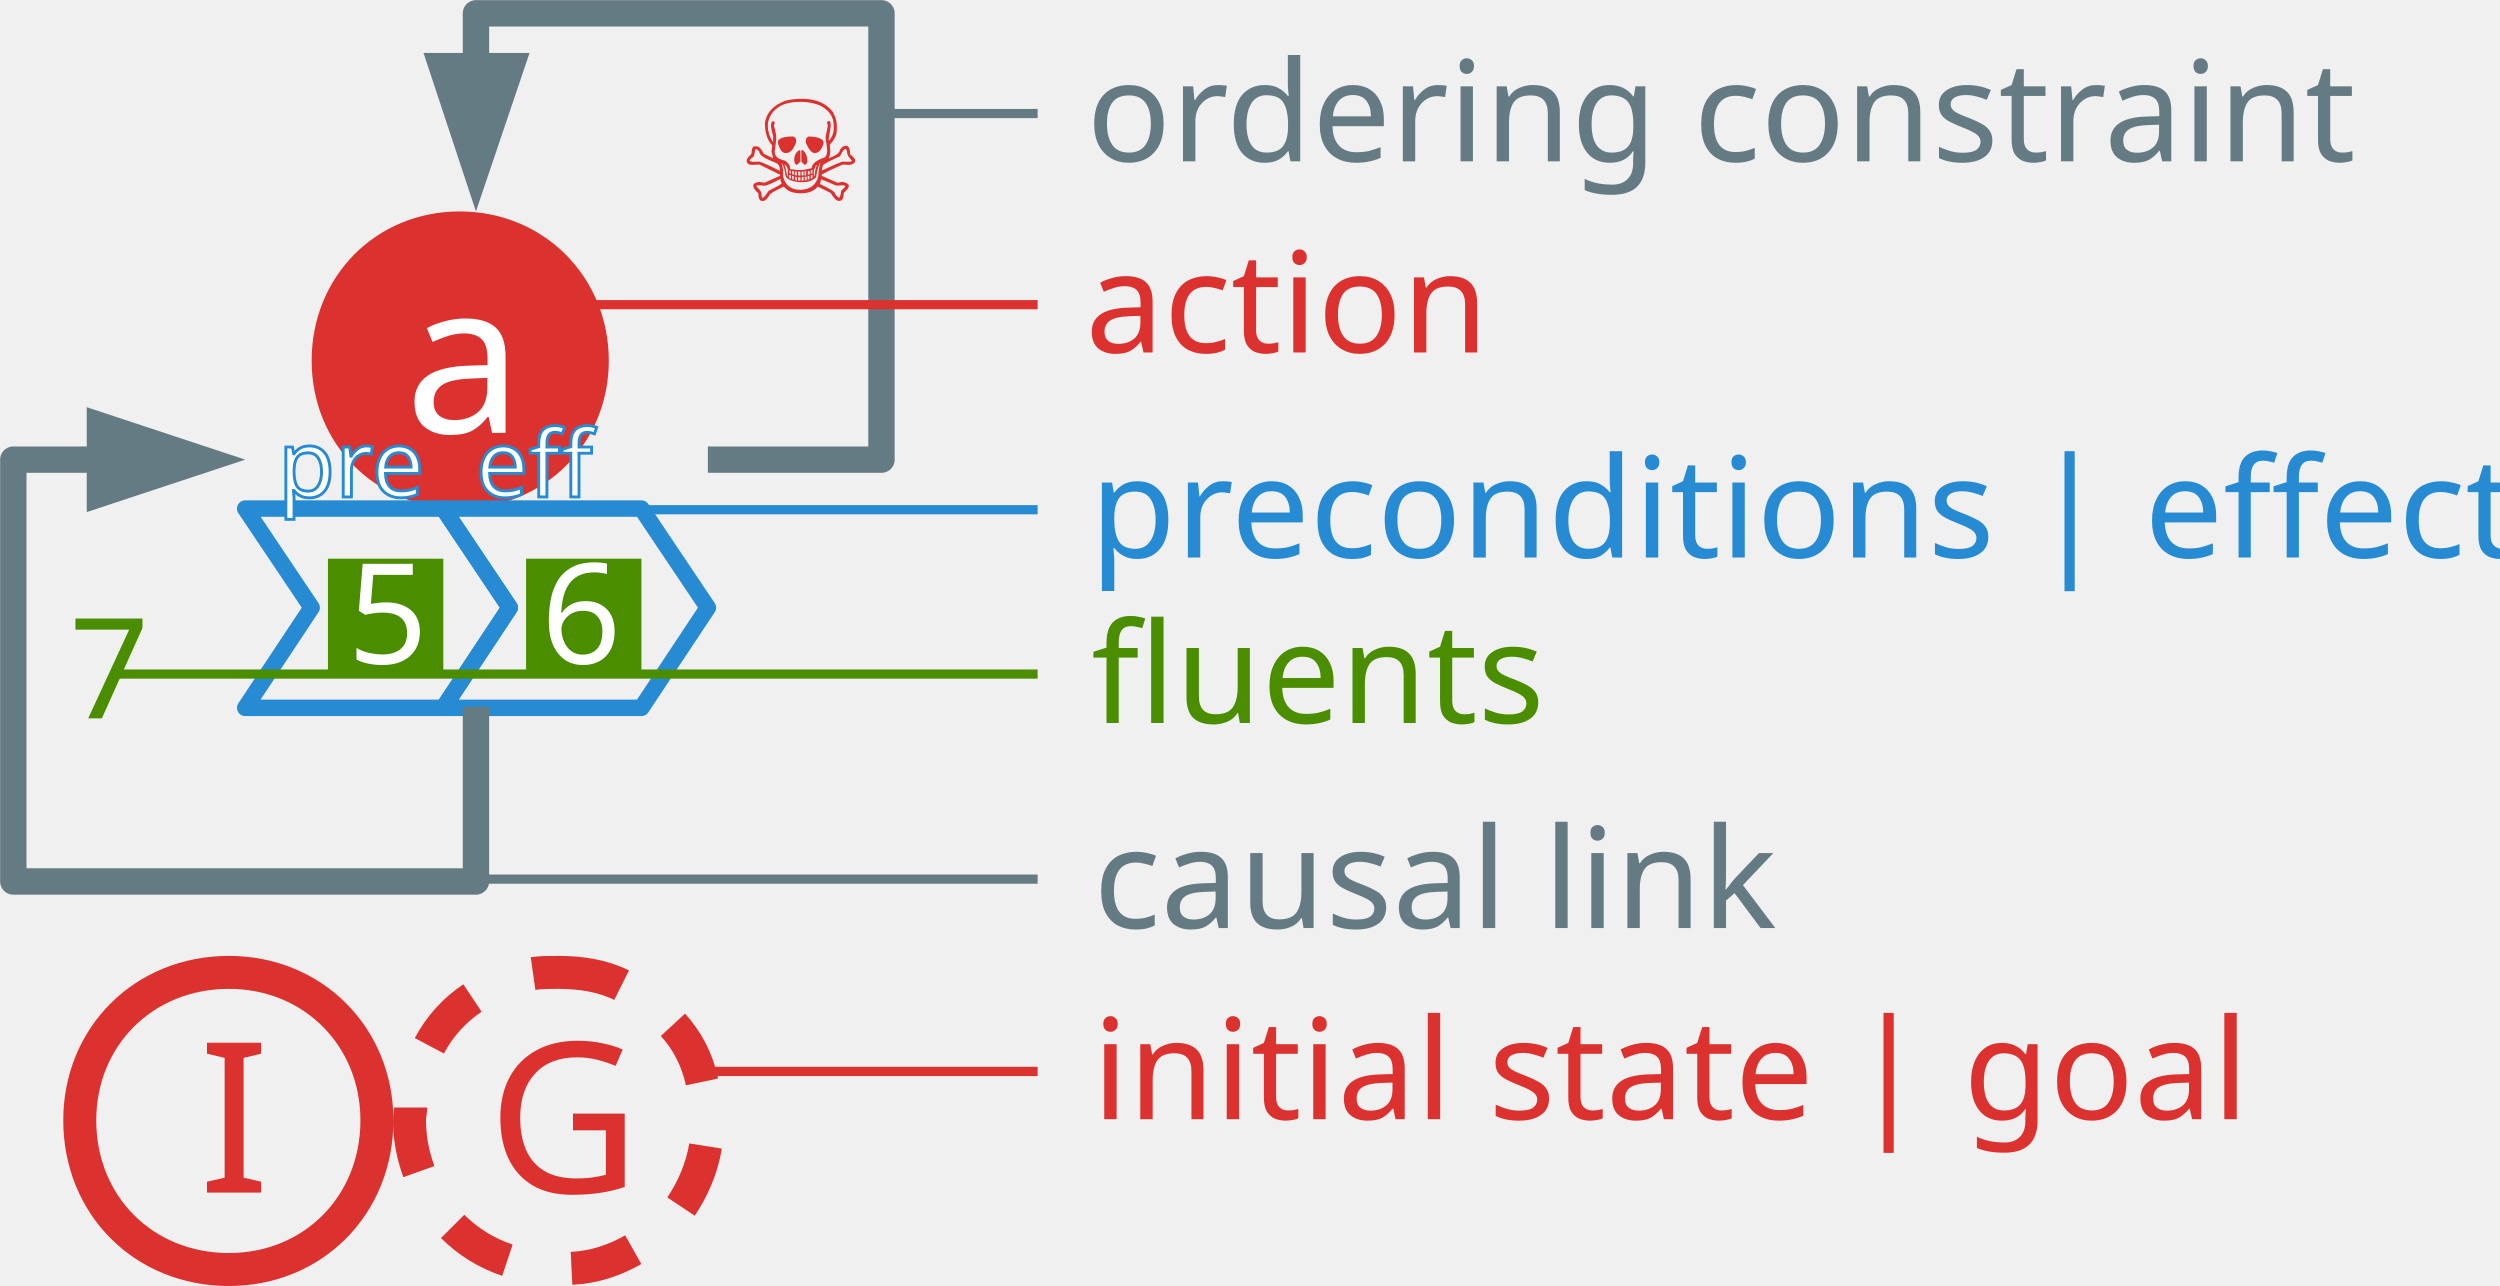
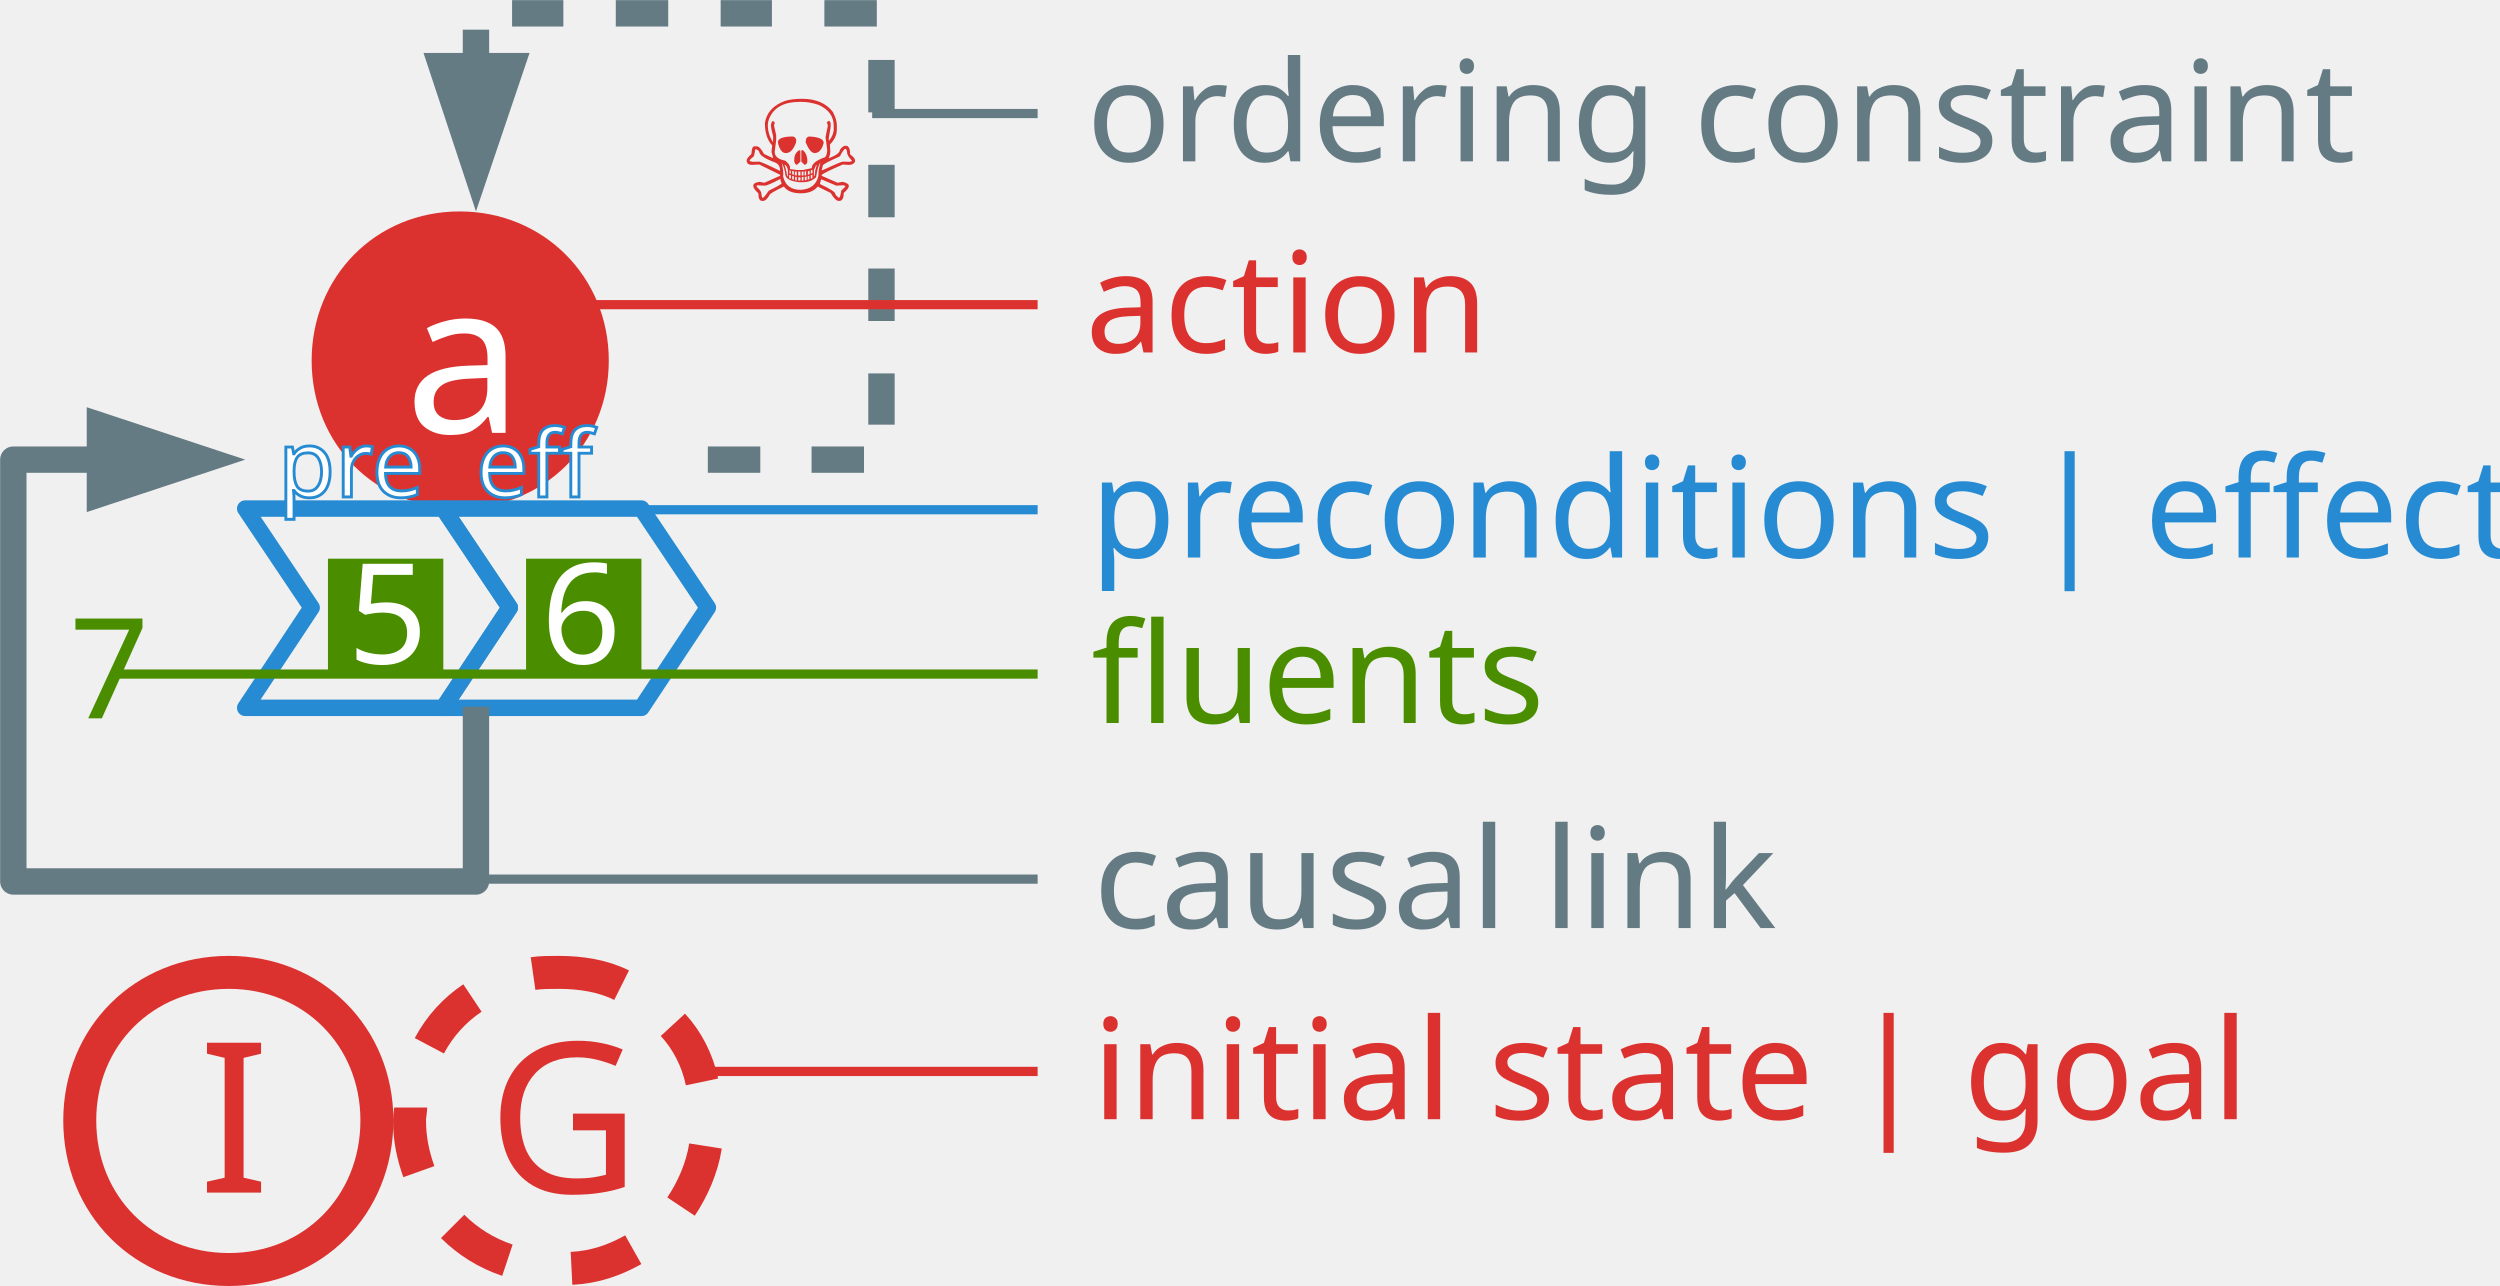
<svg xmlns="http://www.w3.org/2000/svg" id="svg2" version="1.1" width="268.172" height="137.93" xml:space="preserve">
  <defs id="defs6">
    <clipPath clipPathUnits="userSpaceOnUse" id="clipPath16">
      <path d="m 0,0.1 595.2,0 0,841.8 L 0,841.9 0,0.1 z" clip-rule="evenodd" id="path18" />
    </clipPath>
  </defs>
  <g id="g10" transform="matrix(1.25,0,0,-1.25,-33.94531,1018.555)">
    <g id="g12">
      <g id="g14" clip-path="url(#clipPath16)">
-         <g id="g88" />
-         <g id="g164" />
-         <g id="g176" />
-         <g id="g188" />
-         <g id="g200" />
-         <g id="g212" />
-         <g id="g224" />
-         <g id="g3207">
+         <g id="g3247">
          <path id="path22" style="fill:#dc322f;fill-opacity:1;fill-rule:evenodd;stroke:none" d="m 66.6,796.7 c 7.2,0 12.8,-5.6 12.8,-12.8 0,-7.2 -5.6,-12.7 -12.8,-12.7 -7.2,0 -12.7,5.5 -12.7,12.7 0,7.2 5.5,12.8 12.7,12.8 z m -12.7,0 0,0 z m 25.5,-25.6 0,0 z" />
          <g id="g24">
            <text id="text26" transform="matrix(1,0,0,-1,61.9,777.7)">
              <tspan id="tspan28" y="0" x="0" style="font-size:18px;font-variant:normal;font-weight:normal;writing-mode:lr-tb;fill:#ffffff;fill-opacity:1;fill-rule:nonzero;stroke:none;font-family:Aller;-inkscape-font-specification:Aller">a</tspan>
            </text>
          </g>
          <g id="g30">
            <path id="path32" style="fill:none;stroke:#268bd2;stroke-width:1.415;stroke-linecap:butt;stroke-linejoin:round;stroke-miterlimit:10;stroke-opacity:1;stroke-dasharray:none" d="m 48.2,771.2 17,0 5.7,-8.5 -5.7,-8.6 -17,0 5.7,8.6 -5.7,8.5 z" />
          </g>
          <g id="g34">
            <path id="path36" style="fill:none;stroke:#268bd2;stroke-width:1.415;stroke-linecap:butt;stroke-linejoin:round;stroke-miterlimit:10;stroke-opacity:1;stroke-dasharray:none" d="m 48.2,771.2 0,0 z" />
          </g>
          <g id="g38">
            <path id="path40" style="fill:none;stroke:#268bd2;stroke-width:1.415;stroke-linecap:butt;stroke-linejoin:round;stroke-miterlimit:10;stroke-opacity:1;stroke-dasharray:none" d="m 70.9,754.1 0,0 z" />
          </g>
          <g id="g42">
            <text id="text44" transform="matrix(1,0,0,-1,51,772.2)">
              <tspan id="tspan46" y="0" x="0 4.192 8.392" style="font-size:8px;font-variant:normal;font-weight:normal;writing-mode:lr-tb;fill:#ffffff;fill-opacity:1;fill-rule:nonzero;stroke:#268bd2;stroke-width:0.25;stroke-linecap:butt;stroke-linejoin:miter;stroke-miterlimit:10;stroke-opacity:1;stroke-dasharray:none;font-family:AllerDisplay;-inkscape-font-specification:AllerDisplay">pre</tspan>
            </text>
          </g>
          <g id="g48">
            <path id="path50" style="fill:none;stroke:#268bd2;stroke-width:1.415;stroke-linecap:butt;stroke-linejoin:round;stroke-miterlimit:10;stroke-opacity:1;stroke-dasharray:none" d="m 65.2,771.2 17,0 5.7,-8.5 -5.7,-8.6 -17,0 5.7,8.6 -5.7,8.5 z" />
          </g>
          <g id="g52">
            <path id="path54" style="fill:none;stroke:#268bd2;stroke-width:1.415;stroke-linecap:butt;stroke-linejoin:round;stroke-miterlimit:10;stroke-opacity:1;stroke-dasharray:none" d="m 65.2,771.2 0,0 z" />
          </g>
          <g id="g56">
            <path id="path58" style="fill:none;stroke:#268bd2;stroke-width:1.415;stroke-linecap:butt;stroke-linejoin:round;stroke-miterlimit:10;stroke-opacity:1;stroke-dasharray:none" d="m 87.9,754.1 0,0 z" />
          </g>
          <g id="g60">
            <text id="text62" transform="matrix(1,0,0,-1,68,772.2)">
              <tspan id="tspan64" y="0" x="0 4.296 8.088" style="font-size:8px;font-variant:normal;font-weight:normal;writing-mode:lr-tb;fill:#ffffff;fill-opacity:1;fill-rule:nonzero;stroke:#268bd2;stroke-width:0.25;stroke-linecap:butt;stroke-linejoin:miter;stroke-miterlimit:10;stroke-opacity:1;stroke-dasharray:none;font-family:AllerDisplay;-inkscape-font-specification:AllerDisplay">eff</tspan>
            </text>
          </g>
          <path id="path66" style="fill:#4a8e00;fill-opacity:1;fill-rule:evenodd;stroke:none" d="m 77.2,757 -4.9,0 0,9.9 9.9,0 0,-9.9 -5,0 z" />
          <g id="g68">
            <text id="text70" transform="matrix(1,0,0,-1,73.6,757.9)">
              <tspan id="tspan72" y="0" x="0" style="font-size:12px;font-variant:normal;font-weight:normal;writing-mode:lr-tb;fill:#ffffff;fill-opacity:1;fill-rule:nonzero;stroke:none;font-family:AllerDisplay;-inkscape-font-specification:AllerDisplay">6</tspan>
            </text>
          </g>
          <path id="path74" style="fill:#4a8e00;fill-opacity:1;fill-rule:evenodd;stroke:none" d="m 60.2,757 -4.9,0 0,9.9 9.9,0 0,-9.9 -5,0 z" />
          <g id="g76">
            <text id="text78" transform="matrix(1,0,0,-1,57,757.9)">
              <tspan id="tspan80" y="0" x="0" style="font-size:12px;font-variant:normal;font-weight:normal;writing-mode:lr-tb;fill:#ffffff;fill-opacity:1;fill-rule:nonzero;stroke:none;font-family:AllerDisplay;-inkscape-font-specification:AllerDisplay">5</tspan>
            </text>
          </g>
          <g id="g82">
            <path id="path84" style="fill:none;stroke:#657b83;stroke-width:2.264;stroke-linecap:butt;stroke-linejoin:round;stroke-miterlimit:10;stroke-opacity:1;stroke-dasharray:none" d="m 68,754.2 0,-15 -39.7,0 0,36.2 6.9,0" />
          </g>
          <path id="path86" style="fill:#657b83;fill-opacity:1;fill-rule:evenodd;stroke:none" d="m 48.2,775.4 -13.6,4.5 0,-9 13.6,4.5 z" />
+           <g id="g88" />
          <g id="g90">
            <text id="text92" transform="matrix(1,0,0,-1,33.1,753.2)">
              <tspan id="tspan94" y="0" x="0" style="font-size:12px;font-variant:normal;font-weight:normal;writing-mode:lr-tb;fill:#4a8e00;fill-opacity:1;fill-rule:nonzero;stroke:none;font-family:AllerDisplay;-inkscape-font-specification:AllerDisplay">7</tspan>
            </text>
          </g>
          <g id="g96">
-             <path id="path98" style="fill:none;stroke:#657b83;stroke-width:2.264;stroke-linecap:butt;stroke-linejoin:round;stroke-miterlimit:10;stroke-opacity:1;stroke-dasharray:none" d="m 87.9,775.4 14.9,0 0,38.3 -34.8,0 0,-4" />
-           </g>
-           <path id="path100" style="fill:#657b83;fill-opacity:1;fill-rule:evenodd;stroke:none" d="m 68,796.7 4.6,13.6 -9.1,0 4.5,-13.6 z" />
-           <g id="g102">
-             <text id="text104" transform="matrix(1,0,0,-1,90.5,797.6)">
-               <tspan id="tspan106" y="0" x="0" style="font-size:12px;font-variant:normal;font-weight:normal;writing-mode:lr-tb;fill:#dc322f;fill-opacity:1;fill-rule:nonzero;stroke:none;font-family:DejaVuSans;-inkscape-font-specification:DejaVuSans">☠</tspan>
-             </text>
+             <path id="path98" style="fill:none;stroke:#657b83;stroke-width:2.264;stroke-linecap:butt;stroke-linejoin:round;stroke-miterlimit:10;stroke-opacity:1;stroke-dasharray:none" d="m 87.9,775.4 4.5,0" />
+           </g>
+           <g id="g100">
+             <path id="path102" style="fill:none;stroke:#657b83;stroke-width:2.264;stroke-linecap:butt;stroke-linejoin:round;stroke-miterlimit:10;stroke-opacity:1;stroke-dasharray:none" d="m 96.8,775.4 4.5,0" />
+           </g>
+           <g id="g104">
+             <path id="path106" style="fill:none;stroke:#657b83;stroke-width:2.264;stroke-linecap:butt;stroke-linejoin:round;stroke-miterlimit:10;stroke-opacity:1;stroke-dasharray:none" d="m 102.8,778.4 0,4.4" />
          </g>
          <g id="g108">
-             <path id="path110" style="fill:none;stroke:#dc322f;stroke-width:2.83;stroke-linecap:butt;stroke-linejoin:round;stroke-miterlimit:10;stroke-opacity:1;stroke-dasharray:none" d="m 72.9,731.3 c 0.7,0.1 1.4,0.1 2.2,0.1 1.9,0 3.8,-0.3 5.4,-1.1" />
+             <path id="path110" style="fill:none;stroke:#657b83;stroke-width:2.264;stroke-linecap:butt;stroke-linejoin:round;stroke-miterlimit:10;stroke-opacity:1;stroke-dasharray:none" d="m 102.8,787.3 0,4.5" />
          </g>
          <g id="g112">
-             <path id="path114" style="fill:none;stroke:#dc322f;stroke-width:2.83;stroke-linecap:butt;stroke-linejoin:round;stroke-miterlimit:10;stroke-opacity:1;stroke-dasharray:none" d="m 84.9,726.9 c 1.2,-1.3 2.1,-3 2.5,-4.9" />
+             <path id="path114" style="fill:none;stroke:#657b83;stroke-width:2.264;stroke-linecap:butt;stroke-linejoin:round;stroke-miterlimit:10;stroke-opacity:1;stroke-dasharray:none" d="m 102.8,796.2 0,4.5" />
          </g>
          <g id="g116">
-             <path id="path118" style="fill:none;stroke:#dc322f;stroke-width:2.83;stroke-linecap:butt;stroke-linejoin:round;stroke-miterlimit:10;stroke-opacity:1;stroke-dasharray:none" d="m 87.7,716.5 c -0.3,-1.9 -1.1,-3.7 -2.1,-5.2" />
+             <path id="path118" style="fill:none;stroke:#657b83;stroke-width:2.264;stroke-linecap:butt;stroke-linejoin:round;stroke-miterlimit:10;stroke-opacity:1;stroke-dasharray:none" d="m 102.8,805.2 0,4.5" />
          </g>
          <g id="g120">
-             <path id="path122" style="fill:none;stroke:#dc322f;stroke-width:2.83;stroke-linecap:butt;stroke-linejoin:round;stroke-miterlimit:10;stroke-opacity:1;stroke-dasharray:none" d="m 81.5,707.6 c -1.6,-0.9 -3.3,-1.5 -5.3,-1.6" />
+             <path id="path122" style="fill:none;stroke:#657b83;stroke-width:2.264;stroke-linecap:butt;stroke-linejoin:round;stroke-miterlimit:10;stroke-opacity:1;stroke-dasharray:none" d="m 102.4,813.7 -4.5,0" />
          </g>
          <g id="g124">
-             <path id="path126" style="fill:none;stroke:#dc322f;stroke-width:2.83;stroke-linecap:butt;stroke-linejoin:round;stroke-miterlimit:10;stroke-opacity:1;stroke-dasharray:none" d="m 70.7,706.7 c -1.8,0.6 -3.4,1.6 -4.7,2.9" />
+             <path id="path126" style="fill:none;stroke:#657b83;stroke-width:2.264;stroke-linecap:butt;stroke-linejoin:round;stroke-miterlimit:10;stroke-opacity:1;stroke-dasharray:none" d="m 93.4,813.7 -4.4,0" />
          </g>
          <g id="g128">
-             <path id="path130" style="fill:none;stroke:#dc322f;stroke-width:2.83;stroke-linecap:butt;stroke-linejoin:round;stroke-miterlimit:10;stroke-opacity:1;stroke-dasharray:none" d="m 63.1,714.3 c -0.5,1.4 -0.8,2.8 -0.8,4.4 0,0.4 0.1,0.8 0.1,1.1" />
+             <path id="path130" style="fill:none;stroke:#657b83;stroke-width:2.264;stroke-linecap:butt;stroke-linejoin:round;stroke-miterlimit:10;stroke-opacity:1;stroke-dasharray:none" d="m 84.5,813.7 -4.5,0" />
          </g>
          <g id="g132">
-             <path id="path134" style="fill:none;stroke:#dc322f;stroke-width:2.83;stroke-linecap:butt;stroke-linejoin:round;stroke-miterlimit:10;stroke-opacity:1;stroke-dasharray:none" d="m 64,725.1 c 0.9,1.7 2.2,3.1 3.7,4.1" />
+             <path id="path134" style="fill:none;stroke:#657b83;stroke-width:2.264;stroke-linecap:butt;stroke-linejoin:round;stroke-miterlimit:10;stroke-opacity:1;stroke-dasharray:none" d="m 75.5,813.7 -4.4,0" />
          </g>
          <g id="g136">
-             <text id="text138" transform="matrix(1,0,0,-1,69,712.5)">
-               <tspan id="tspan140" y="0" x="0" style="font-size:18px;font-variant:normal;font-weight:normal;writing-mode:lr-tb;fill:#dc322f;fill-opacity:1;fill-rule:nonzero;stroke:none;font-family:Aller;-inkscape-font-specification:Aller">G</tspan>
-             </text>
-           </g>
+             <path id="path138" style="fill:none;stroke:#657b83;stroke-width:2.264;stroke-linecap:butt;stroke-linejoin:round;stroke-miterlimit:10;stroke-opacity:1;stroke-dasharray:none" d="m 68,812.3 0,-2.6" />
+           </g>
+           <path id="path140" style="fill:#657b83;fill-opacity:1;fill-rule:evenodd;stroke:none" d="m 68,796.7 4.6,13.6 -9.1,0 4.5,-13.6 z" />
          <g id="g142">
-             <path id="path144" style="fill:none;stroke:#dc322f;stroke-width:2.83;stroke-linecap:butt;stroke-linejoin:round;stroke-miterlimit:10;stroke-opacity:1;stroke-dasharray:none" d="m 46.8,731.4 c 7.2,0 12.7,-5.5 12.7,-12.7 0,-7.3 -5.5,-12.8 -12.7,-12.8 -7.3,0 -12.8,5.5 -12.8,12.8 0,7.2 5.5,12.7 12.8,12.7 z" />
-           </g>
-           <g id="g146">
-             <path id="path148" style="fill:none;stroke:#dc322f;stroke-width:2.83;stroke-linecap:butt;stroke-linejoin:round;stroke-miterlimit:10;stroke-opacity:1;stroke-dasharray:none" d="m 34,731.4 0,0 z" />
-           </g>
-           <g id="g150">
-             <path id="path152" style="fill:none;stroke:#dc322f;stroke-width:2.83;stroke-linecap:butt;stroke-linejoin:round;stroke-miterlimit:10;stroke-opacity:1;stroke-dasharray:none" d="m 59.6,705.9 0,0 z" />
-           </g>
-           <g id="g154">
-             <text id="text156" transform="matrix(1,0,0,-1,44.2,712.5)">
-               <tspan id="tspan158" y="0" x="0" style="font-size:18px;font-variant:normal;font-weight:normal;writing-mode:lr-tb;fill:#dc322f;fill-opacity:1;fill-rule:nonzero;stroke:none;font-family:Aller;-inkscape-font-specification:Aller">I</tspan>
-             </text>
+             <text id="text144" transform="matrix(1,0,0,-1,90.5,797.6)">
+               <tspan id="tspan146" y="0" x="0" style="font-size:12px;font-variant:normal;font-weight:normal;writing-mode:lr-tb;fill:#dc322f;fill-opacity:1;fill-rule:nonzero;stroke:none;font-family:DejaVuSans;-inkscape-font-specification:DejaVuSans">☠</tspan>
+             </text>
+           </g>
+           <g id="g148">
+             <path id="path150" style="fill:none;stroke:#dc322f;stroke-width:2.83;stroke-linecap:butt;stroke-linejoin:round;stroke-miterlimit:10;stroke-opacity:1;stroke-dasharray:none" d="m 72.9,731.3 c 0.7,0.1 1.4,0.1 2.2,0.1 1.9,0 3.8,-0.3 5.4,-1.1" />
+           </g>
+           <g id="g152">
+             <path id="path154" style="fill:none;stroke:#dc322f;stroke-width:2.83;stroke-linecap:butt;stroke-linejoin:round;stroke-miterlimit:10;stroke-opacity:1;stroke-dasharray:none" d="m 84.9,726.9 c 1.2,-1.3 2.1,-3 2.5,-4.9" />
+           </g>
+           <g id="g156">
+             <path id="path158" style="fill:none;stroke:#dc322f;stroke-width:2.83;stroke-linecap:butt;stroke-linejoin:round;stroke-miterlimit:10;stroke-opacity:1;stroke-dasharray:none" d="m 87.7,716.5 c -0.3,-1.9 -1.1,-3.7 -2.1,-5.2" />
          </g>
          <g id="g160">
-             <path id="path162" style="fill:none;stroke:#dc322f;stroke-width:0.792;stroke-linecap:butt;stroke-linejoin:round;stroke-miterlimit:10;stroke-opacity:1;stroke-dasharray:none" d="m 76.5,788.7 39.7,0" />
-           </g>
-           <g id="g166">
-             <text id="text168" transform="matrix(1,0,0,-1,120.3,784.6)">
-               <tspan id="tspan170" y="0" x="0 6.204 11.988 16.284 19.776 26.676" style="font-size:12px;font-variant:normal;font-weight:normal;writing-mode:lr-tb;fill:#dc322f;fill-opacity:1;fill-rule:nonzero;stroke:none;font-family:Aller;-inkscape-font-specification:Aller">action</tspan>
-             </text>
+             <path id="path162" style="fill:none;stroke:#dc322f;stroke-width:2.83;stroke-linecap:butt;stroke-linejoin:round;stroke-miterlimit:10;stroke-opacity:1;stroke-dasharray:none" d="m 81.5,707.6 c -1.6,-0.9 -3.3,-1.5 -5.3,-1.6" />
+           </g>
+           <g id="g164">
+             <path id="path166" style="fill:none;stroke:#dc322f;stroke-width:2.83;stroke-linecap:butt;stroke-linejoin:round;stroke-miterlimit:10;stroke-opacity:1;stroke-dasharray:none" d="m 70.7,706.7 c -1.8,0.6 -3.4,1.6 -4.7,2.9" />
+           </g>
+           <g id="g168">
+             <path id="path170" style="fill:none;stroke:#dc322f;stroke-width:2.83;stroke-linecap:butt;stroke-linejoin:round;stroke-miterlimit:10;stroke-opacity:1;stroke-dasharray:none" d="m 63.1,714.3 c -0.5,1.4 -0.8,2.8 -0.8,4.4 0,0.4 0.1,0.8 0.1,1.1" />
          </g>
          <g id="g172">
-             <path id="path174" style="fill:none;stroke:#657b83;stroke-width:0.792;stroke-linecap:butt;stroke-linejoin:round;stroke-miterlimit:10;stroke-opacity:1;stroke-dasharray:none" d="m 102,805.1 14.2,0" />
-           </g>
-           <g id="g178">
-             <text id="text180" transform="matrix(1,0,0,-1,120.4,801)">
-               <tspan id="tspan182" y="0" x="0 6.984 11.184 18.18 24.972 29.376 32.868 39.768 46.368 49.26 54.756 61.74 68.724 74.208 78.504 82.8 89.004 92.496 99.48" style="font-size:12px;font-variant:normal;font-weight:normal;writing-mode:lr-tb;fill:#657b83;fill-opacity:1;fill-rule:nonzero;stroke:none;font-family:Aller;-inkscape-font-specification:Aller">ordering constraint</tspan>
-             </text>
-           </g>
-           <g id="g184">
-             <path id="path186" style="fill:none;stroke:#657b83;stroke-width:0.792;stroke-linecap:butt;stroke-linejoin:round;stroke-miterlimit:10;stroke-opacity:1;stroke-dasharray:none" d="m 68,739.4 48.2,0" />
+             <path id="path174" style="fill:none;stroke:#dc322f;stroke-width:2.83;stroke-linecap:butt;stroke-linejoin:round;stroke-miterlimit:10;stroke-opacity:1;stroke-dasharray:none" d="m 64,725.1 c 0.9,1.7 2.2,3.1 3.7,4.1" />
+           </g>
+           <g id="g176">
+             <text id="text178" transform="matrix(1,0,0,-1,69,712.5)">
+               <tspan id="tspan180" y="0" x="0" style="font-size:18px;font-variant:normal;font-weight:normal;writing-mode:lr-tb;fill:#dc322f;fill-opacity:1;fill-rule:nonzero;stroke:none;font-family:Aller;-inkscape-font-specification:Aller">G</tspan>
+             </text>
+           </g>
+           <g id="g182">
+             <path id="path184" style="fill:none;stroke:#dc322f;stroke-width:2.83;stroke-linecap:butt;stroke-linejoin:round;stroke-miterlimit:10;stroke-opacity:1;stroke-dasharray:none" d="m 46.8,731.4 c 7.2,0 12.7,-5.5 12.7,-12.7 0,-7.3 -5.5,-12.8 -12.7,-12.8 -7.3,0 -12.8,5.5 -12.8,12.8 0,7.2 5.5,12.7 12.8,12.7 z" />
+           </g>
+           <g id="g186">
+             <path id="path188" style="fill:none;stroke:#dc322f;stroke-width:2.83;stroke-linecap:butt;stroke-linejoin:round;stroke-miterlimit:10;stroke-opacity:1;stroke-dasharray:none" d="m 34,731.4 0,0 z" />
          </g>
          <g id="g190">
-             <text id="text192" transform="matrix(1,0,0,-1,121,735.2)">
-               <tspan id="tspan194" y="0" x="0 5.7 11.988 18.792 24.276 30.564 34.152 37.044 40.632 44.028 51.012" style="font-size:12px;font-variant:normal;font-weight:normal;writing-mode:lr-tb;fill:#657b83;fill-opacity:1;fill-rule:nonzero;stroke:none;font-family:Aller;-inkscape-font-specification:Aller">causal link</tspan>
-             </text>
-           </g>
-           <g id="g196">
-             <path id="path198" style="fill:none;stroke:#268bd2;stroke-width:0.792;stroke-linecap:butt;stroke-linejoin:round;stroke-miterlimit:10;stroke-opacity:1;stroke-dasharray:none" d="m 82.2,771.1 34,0" />
-           </g>
-           <g id="g202">
-             <text id="text204" transform="matrix(1,0,0,-1,120.7,767)">
-               <tspan id="tspan206" y="0" x="0 7.092 11.292 17.976 23.472 30.456 37.356 44.448 47.94 52.236 55.728 62.712 69.612 75.096 77.988 81.984" style="font-size:12px;font-variant:normal;font-weight:normal;writing-mode:lr-tb;fill:#268bd2;fill-opacity:1;fill-rule:nonzero;stroke:none;font-family:Aller;-inkscape-font-specification:Aller">preconditions | effects</tspan>
-             </text>
-           </g>
-           <g id="g208">
-             <path id="path210" style="fill:none;stroke:#4a8e00;stroke-width:0.792;stroke-linecap:butt;stroke-linejoin:round;stroke-miterlimit:10;stroke-opacity:1;stroke-dasharray:none" d="m 36.9,757 79.3,0" />
-           </g>
-           <g id="g214">
-             <text id="text216" transform="matrix(1,0,0,-1,120.8,752.8)">
-               <tspan id="tspan218" y="0" x="0" style="font-size:12px;font-variant:normal;font-weight:normal;writing-mode:lr-tb;fill:#4a8e00;fill-opacity:1;fill-rule:nonzero;stroke:none;font-family:Aller;-inkscape-font-specification:Aller">fluents</tspan>
-             </text>
-           </g>
-           <g id="g220">
-             <path id="path222" style="fill:none;stroke:#dc322f;stroke-width:0.792;stroke-linecap:butt;stroke-linejoin:round;stroke-miterlimit:10;stroke-opacity:1;stroke-dasharray:none" d="m 87.9,722.9 28.3,0" />
-           </g>
-           <g id="g226">
-             <text id="text228" transform="matrix(1,0,0,-1,120.9,718.8)">
-               <tspan id="tspan230" y="0" x="0 3.492 10.392 13.884 18.18 21.672 27.876 31.464 34.356 39.84 44.136 50.424 54.72 61.404 64.296 68.292 71.184 77.58 84.564 90.768" style="font-size:12px;font-variant:normal;font-weight:normal;writing-mode:lr-tb;fill:#dc322f;fill-opacity:1;fill-rule:nonzero;stroke:none;font-family:Aller;-inkscape-font-specification:Aller">initial state | goal</tspan>
+             <path id="path192" style="fill:none;stroke:#dc322f;stroke-width:2.83;stroke-linecap:butt;stroke-linejoin:round;stroke-miterlimit:10;stroke-opacity:1;stroke-dasharray:none" d="m 59.6,705.9 0,0 z" />
+           </g>
+           <g id="g194">
+             <text id="text196" transform="matrix(1,0,0,-1,44.2,712.5)">
+               <tspan id="tspan198" y="0" x="0" style="font-size:18px;font-variant:normal;font-weight:normal;writing-mode:lr-tb;fill:#dc322f;fill-opacity:1;fill-rule:nonzero;stroke:none;font-family:Aller;-inkscape-font-specification:Aller">I</tspan>
+             </text>
+           </g>
+           <g id="g200">
+             <path id="path202" style="fill:none;stroke:#dc322f;stroke-width:0.792;stroke-linecap:butt;stroke-linejoin:round;stroke-miterlimit:10;stroke-opacity:1;stroke-dasharray:none" d="m 76.5,788.7 39.7,0" />
+           </g>
+           <g id="g204" />
+           <g id="g206">
+             <text id="text208" transform="matrix(1,0,0,-1,120.3,784.6)">
+               <tspan id="tspan210" y="0" x="0 6.204 11.988 16.284 19.776 26.676" style="font-size:12px;font-variant:normal;font-weight:normal;writing-mode:lr-tb;fill:#dc322f;fill-opacity:1;fill-rule:nonzero;stroke:none;font-family:Aller;-inkscape-font-specification:Aller">action</tspan>
+             </text>
+           </g>
+           <g id="g212">
+             <path id="path214" style="fill:none;stroke:#657b83;stroke-width:0.792;stroke-linecap:butt;stroke-linejoin:round;stroke-miterlimit:10;stroke-opacity:1;stroke-dasharray:none" d="m 102,805.1 14.2,0" />
+           </g>
+           <g id="g216" />
+           <g id="g218">
+             <text id="text220" transform="matrix(1,0,0,-1,120.4,801)">
+               <tspan id="tspan222" y="0" x="0 6.984 11.184 18.18 24.972 29.376 32.868 39.768 46.368 49.26 54.756 61.74 68.724 74.208 78.504 82.8 89.004 92.496 99.48" style="font-size:12px;font-variant:normal;font-weight:normal;writing-mode:lr-tb;fill:#657b83;fill-opacity:1;fill-rule:nonzero;stroke:none;font-family:Aller;-inkscape-font-specification:Aller">ordering constraint</tspan>
+             </text>
+           </g>
+           <g id="g224">
+             <path id="path226" style="fill:none;stroke:#657b83;stroke-width:0.792;stroke-linecap:butt;stroke-linejoin:round;stroke-miterlimit:10;stroke-opacity:1;stroke-dasharray:none" d="m 68,739.4 48.2,0" />
+           </g>
+           <g id="g228" />
+           <g id="g230">
+             <text id="text232" transform="matrix(1,0,0,-1,121,735.2)">
+               <tspan id="tspan234" y="0" x="0 5.7 11.988 18.792 24.276 30.564 34.152 37.044 40.632 44.028 51.012" style="font-size:12px;font-variant:normal;font-weight:normal;writing-mode:lr-tb;fill:#657b83;fill-opacity:1;fill-rule:nonzero;stroke:none;font-family:Aller;-inkscape-font-specification:Aller">causal link</tspan>
+             </text>
+           </g>
+           <g id="g236">
+             <path id="path238" style="fill:none;stroke:#268bd2;stroke-width:0.792;stroke-linecap:butt;stroke-linejoin:round;stroke-miterlimit:10;stroke-opacity:1;stroke-dasharray:none" d="m 82.2,771.1 34,0" />
+           </g>
+           <g id="g240" />
+           <g id="g242">
+             <text id="text244" transform="matrix(1,0,0,-1,120.7,767)">
+               <tspan id="tspan246" y="0" x="0 7.092 11.292 17.976 23.472 30.456 37.356 44.448 47.94 52.236 55.728 62.712 69.612 75.096 77.988 81.984" style="font-size:12px;font-variant:normal;font-weight:normal;writing-mode:lr-tb;fill:#268bd2;fill-opacity:1;fill-rule:nonzero;stroke:none;font-family:Aller;-inkscape-font-specification:Aller">preconditions | effects</tspan>
+             </text>
+           </g>
+           <g id="g248">
+             <path id="path250" style="fill:none;stroke:#4a8e00;stroke-width:0.792;stroke-linecap:butt;stroke-linejoin:round;stroke-miterlimit:10;stroke-opacity:1;stroke-dasharray:none" d="m 36.9,757 79.3,0" />
+           </g>
+           <g id="g252" />
+           <g id="g254">
+             <text id="text256" transform="matrix(1,0,0,-1,120.8,752.8)">
+               <tspan y="0" x="0" id="tspan258" style="font-size:12px;font-variant:normal;font-weight:normal;writing-mode:lr-tb;fill:#4a8e00;fill-opacity:1;fill-rule:nonzero;stroke:none;font-family:Aller;-inkscape-font-specification:Aller">fluents</tspan>
+             </text>
+           </g>
+           <g id="g260">
+             <path id="path262" style="fill:none;stroke:#dc322f;stroke-width:0.792;stroke-linecap:butt;stroke-linejoin:round;stroke-miterlimit:10;stroke-opacity:1;stroke-dasharray:none" d="m 87.9,722.9 28.3,0" />
+           </g>
+           <g id="g264" />
+           <g id="g266">
+             <text id="text268" transform="matrix(1,0,0,-1,120.9,718.8)">
+               <tspan id="tspan270" y="0" x="0 3.492 10.392 13.884 18.18 21.672 27.876 31.464 34.356 39.84 44.136 50.424 54.72 61.404 64.296 68.292 71.184 77.58 84.564 90.768" style="font-size:12px;font-variant:normal;font-weight:normal;writing-mode:lr-tb;fill:#dc322f;fill-opacity:1;fill-rule:nonzero;stroke:none;font-family:Aller;-inkscape-font-specification:Aller">initial state | goal</tspan>
            </text>
          </g>
        </g>
      </g>
    </g>
  </g>
</svg>
